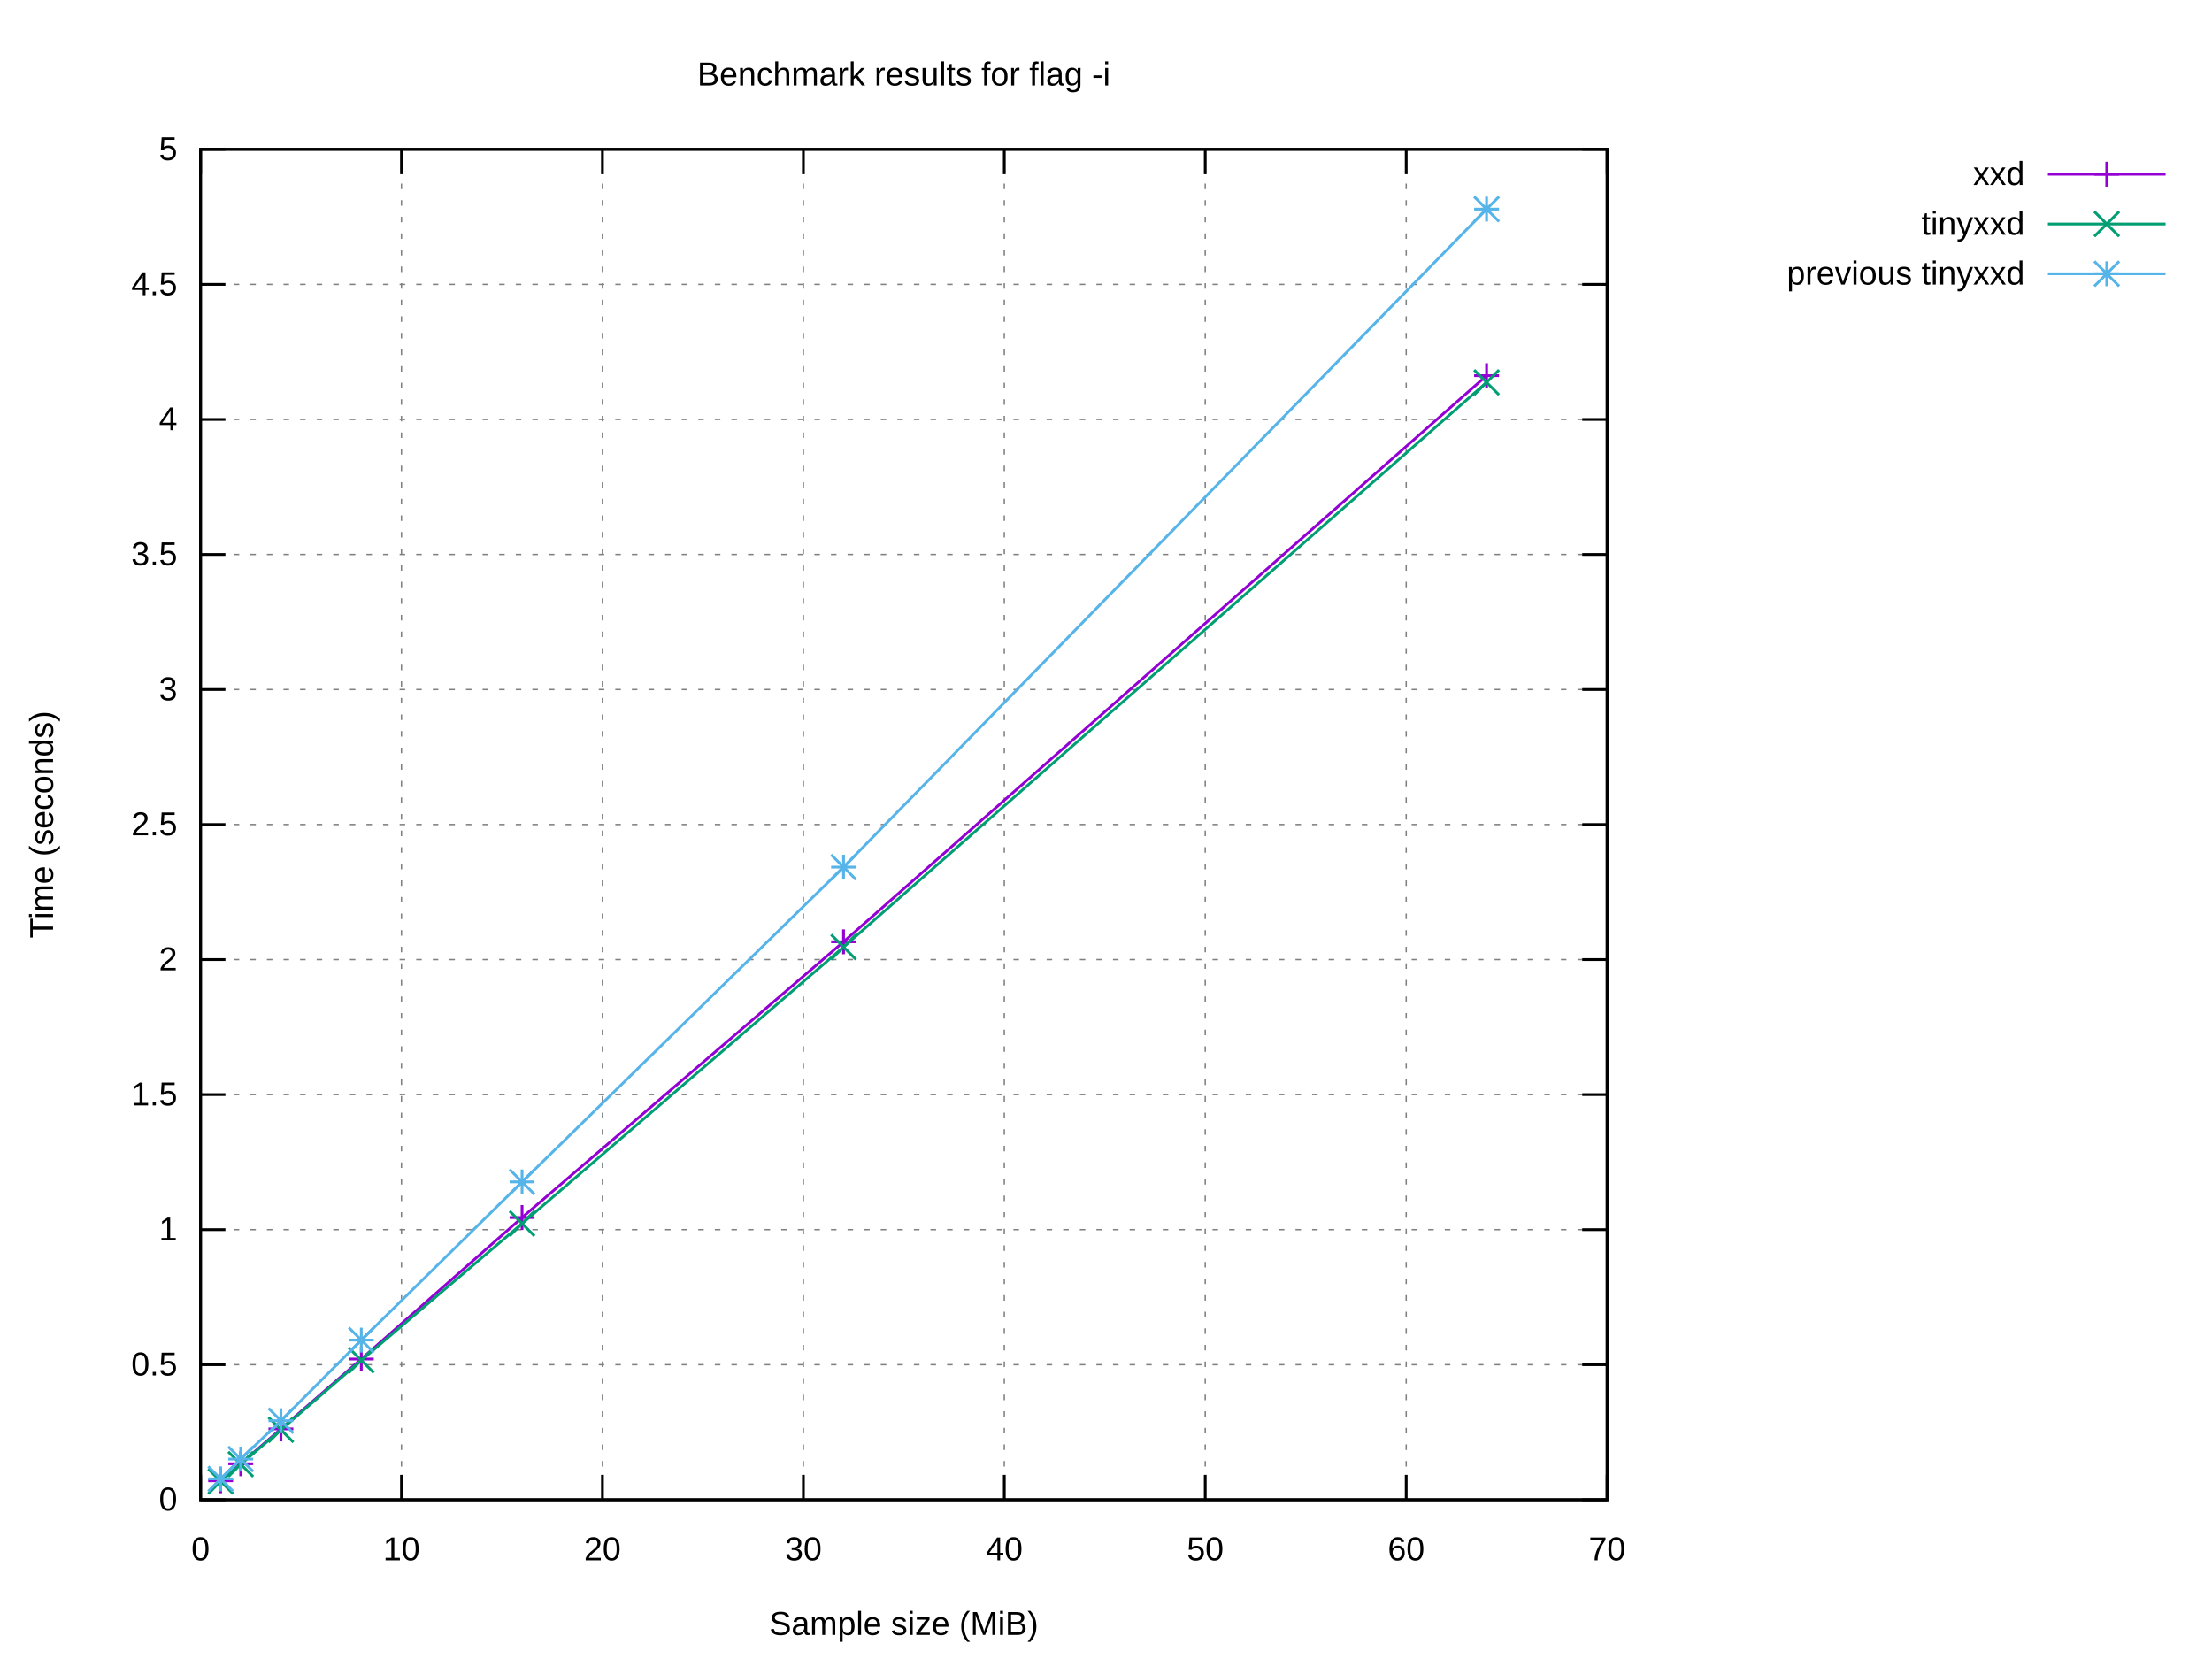
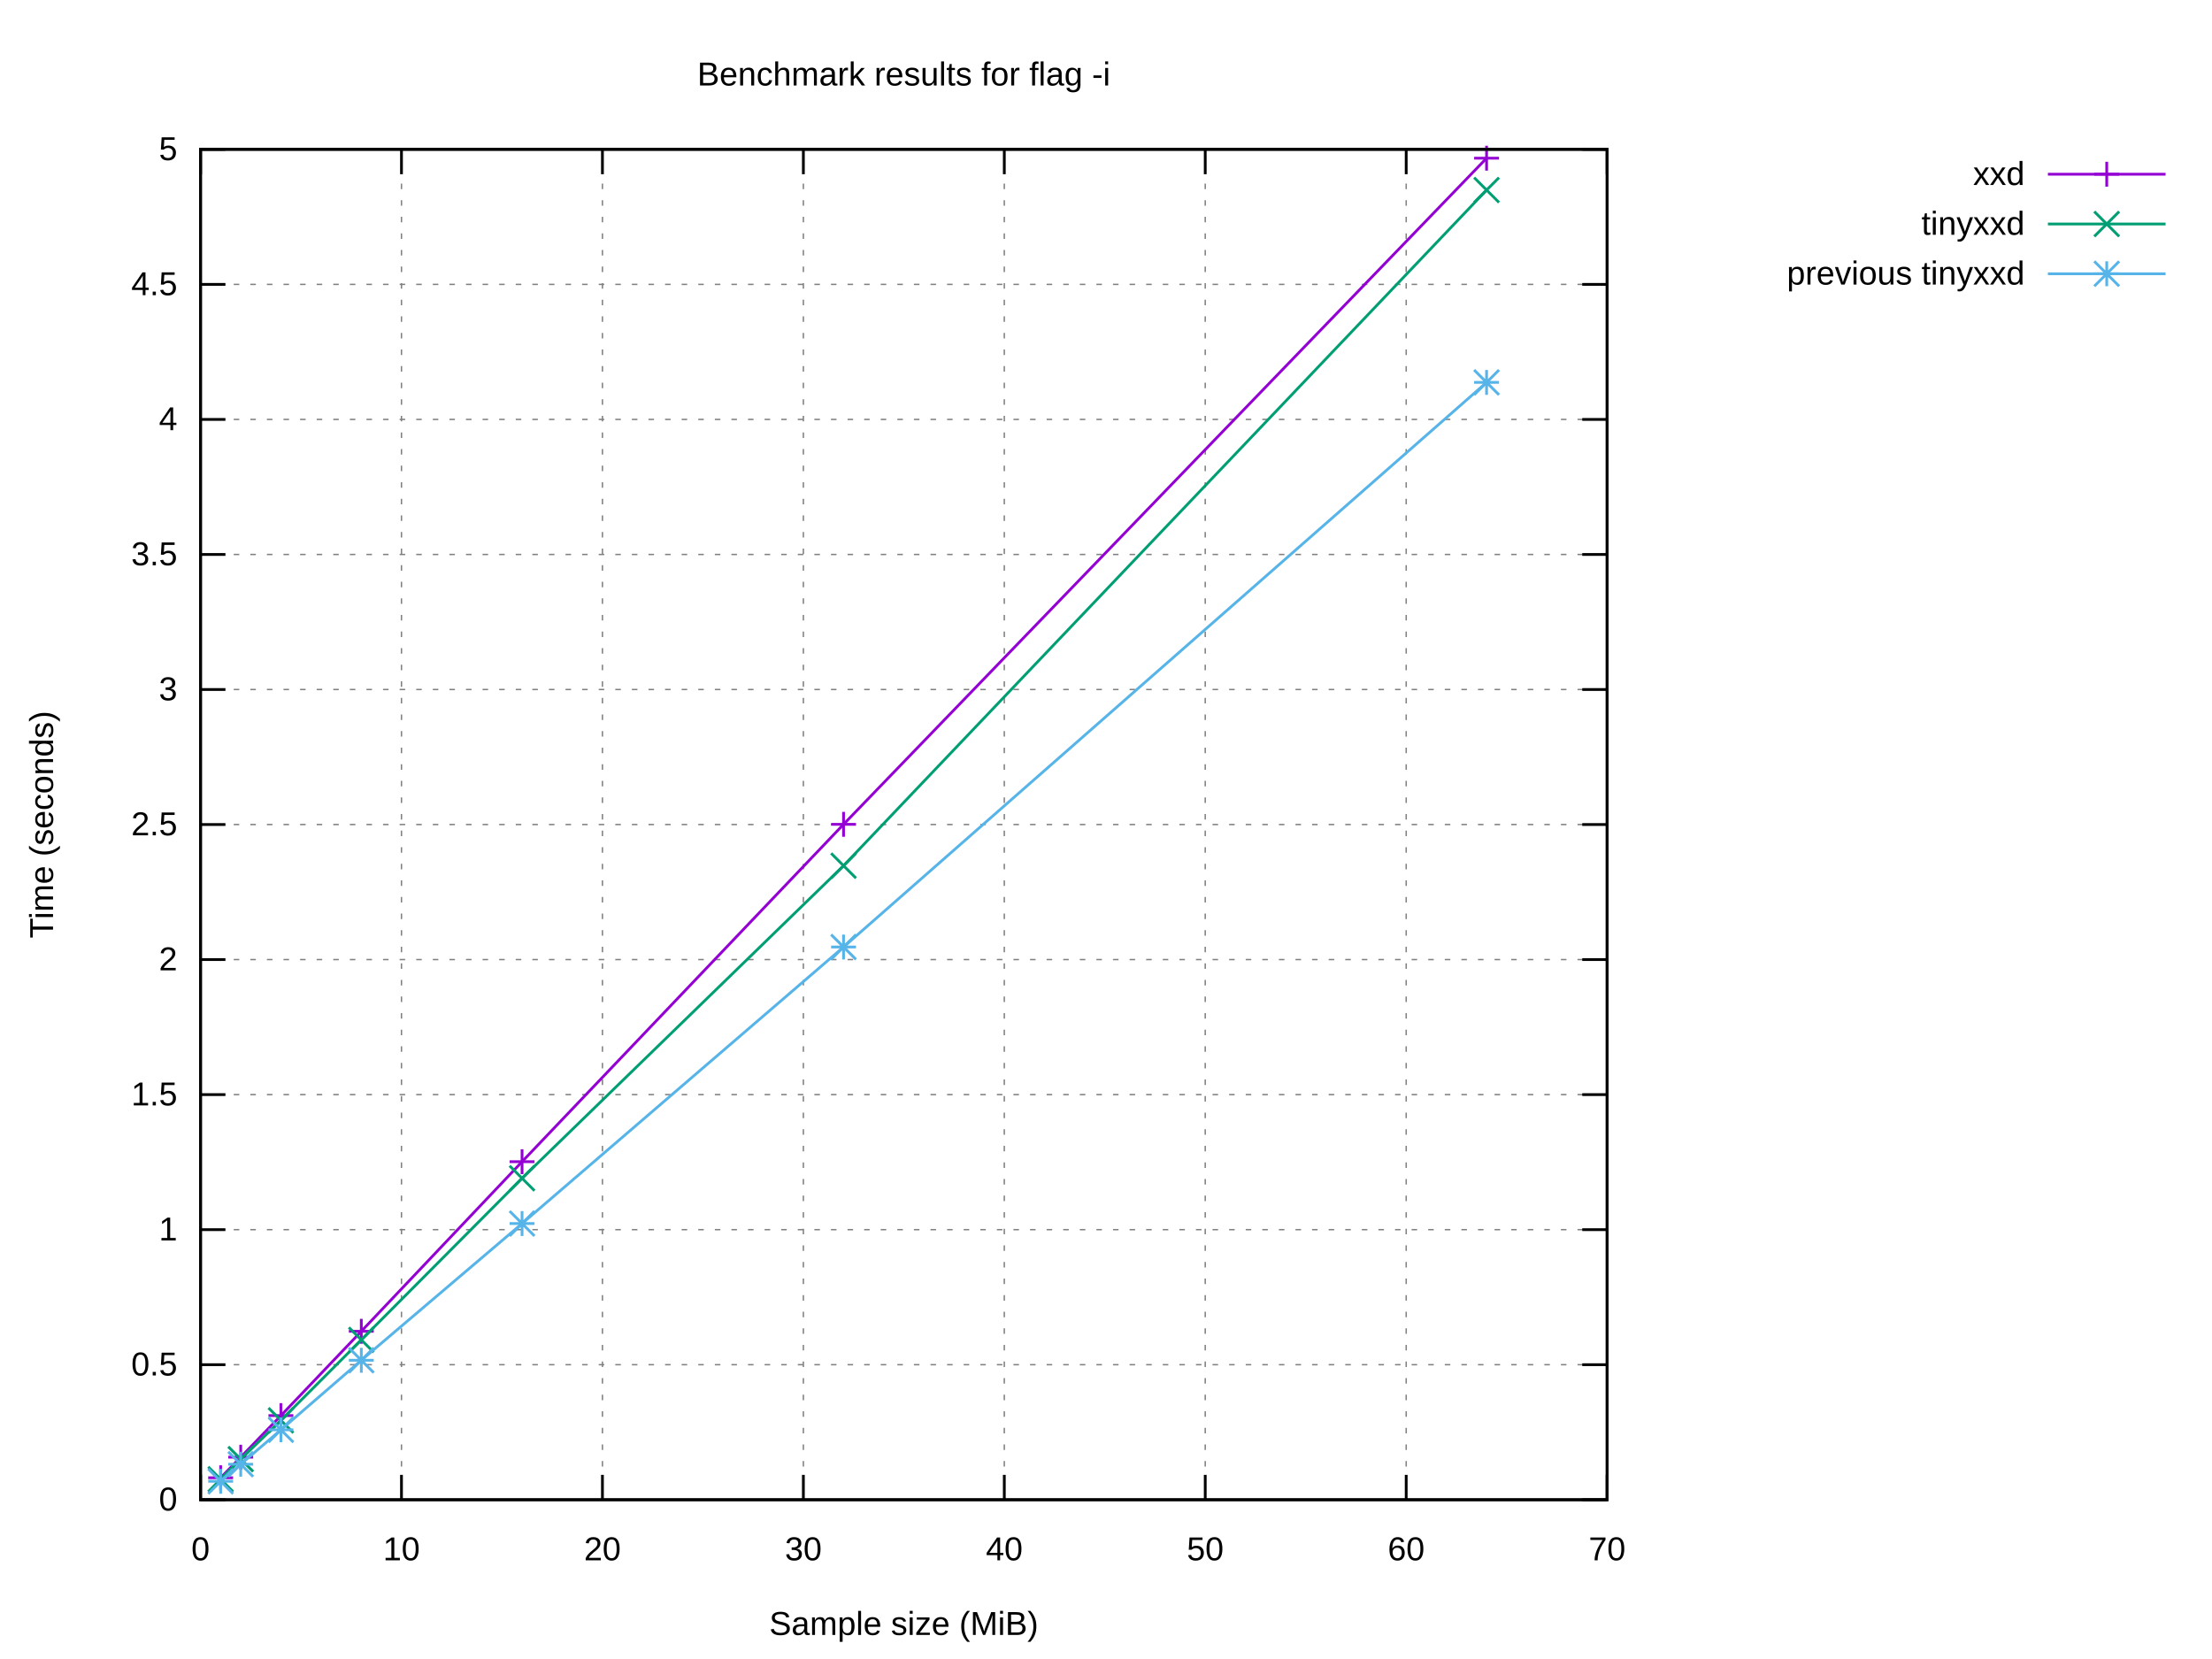
<svg xmlns="http://www.w3.org/2000/svg" xmlns:xlink="http://www.w3.org/1999/xlink" width="800" height="600" viewBox="0 0 800 600">
  <g id="gnuplot_canvas">
    <rect x="0" y="0" width="800" height="600" fill="#ffffff" />
    <defs>
      <circle id="gpDot" r="0.5" stroke-width="0.5" stroke="currentColor" />
      <path id="gpPt0" stroke-width="0.222" stroke="currentColor" d="M-1,0 h2 M0,-1 v2" />
      <path id="gpPt1" stroke-width="0.222" stroke="currentColor" d="M-1,-1 L1,1 M1,-1 L-1,1" />
      <path id="gpPt2" stroke-width="0.222" stroke="currentColor" d="M-1,0 L1,0 M0,-1 L0,1 M-1,-1 L1,1 M-1,1 L1,-1" />
      <rect id="gpPt3" stroke-width="0.222" stroke="currentColor" x="-1" y="-1" width="2" height="2" />
      <rect id="gpPt4" stroke-width="0.222" stroke="currentColor" fill="currentColor" x="-1" y="-1" width="2" height="2" />
      <circle id="gpPt5" stroke-width="0.222" stroke="currentColor" cx="0" cy="0" r="1" />
      <use xlink:href="#gpPt5" id="gpPt6" fill="currentColor" stroke="none" />
      <path id="gpPt7" stroke-width="0.222" stroke="currentColor" d="M0,-1.33 L-1.33,0.67 L1.33,0.67 z" />
      <use xlink:href="#gpPt7" id="gpPt8" fill="currentColor" stroke="none" />
      <use xlink:href="#gpPt7" id="gpPt9" stroke="currentColor" transform="rotate(180)" />
      <use xlink:href="#gpPt9" id="gpPt10" fill="currentColor" stroke="none" />
      <use xlink:href="#gpPt3" id="gpPt11" stroke="currentColor" transform="rotate(45)" />
      <use xlink:href="#gpPt11" id="gpPt12" fill="currentColor" stroke="none" />
      <path id="gpPt13" stroke-width="0.222" stroke="currentColor" d="M0,1.330 L1.265,0.411 L0.782,-1.067 L-0.782,-1.076 L-1.265,0.411 z" />
      <use xlink:href="#gpPt13" id="gpPt14" fill="currentColor" stroke="none" />
      <filter id="textbox" filterUnits="objectBoundingBox" x="0" y="0" height="1" width="1">
        <feFlood flood-color="#FFFFFF" flood-opacity="1" result="bgnd" />
        <feComposite in="SourceGraphic" in2="bgnd" operator="atop" />
      </filter>
      <filter id="greybox" filterUnits="objectBoundingBox" x="0" y="0" height="1" width="1">
        <feFlood flood-color="lightgrey" flood-opacity="1" result="grey" />
        <feComposite in="SourceGraphic" in2="grey" operator="atop" />
      </filter>
    </defs>
    <g fill="none" color="#FFFFFF" stroke="currentColor" stroke-width="1.00" stroke-linecap="butt" stroke-linejoin="miter">
</g>
    <g fill="none" color="black" stroke="currentColor" stroke-width="1.00" stroke-linecap="butt" stroke-linejoin="miter">
</g>
    <g fill="none" color="black" stroke="black" stroke-width="0.50" stroke-linecap="butt" stroke-linejoin="miter">
</g>
    <g fill="none" color="gray" stroke="currentColor" stroke-width="0.50" stroke-linecap="butt" stroke-linejoin="miter">
      <path stroke="gray" stroke-dasharray="2,4" class="gridline" d="M72.53,542.40 L581.24,542.40  " />
    </g>
    <g fill="none" color="gray" stroke="gray" stroke-width="1.00" stroke-linecap="butt" stroke-linejoin="miter">
</g>
    <g fill="none" color="black" stroke="currentColor" stroke-width="1.00" stroke-linecap="butt" stroke-linejoin="miter">
      <path stroke="black" d="M72.53,542.40 L81.53,542.40 M581.24,542.40 L572.24,542.40  " />
      <g transform="translate(64.14,546.30)" stroke="none" fill="black" font-family="Arial" font-size="12.00" text-anchor="end">
        <text>
          <tspan font-family="Arial"> 0</tspan>
        </text>
      </g>
    </g>
    <g fill="none" color="black" stroke="currentColor" stroke-width="1.00" stroke-linecap="butt" stroke-linejoin="miter">
</g>
    <g fill="none" color="black" stroke="black" stroke-width="0.50" stroke-linecap="butt" stroke-linejoin="miter">
</g>
    <g fill="none" color="gray" stroke="currentColor" stroke-width="0.50" stroke-linecap="butt" stroke-linejoin="miter">
      <path stroke="gray" stroke-dasharray="2,4" class="gridline" d="M72.53,493.56 L581.24,493.56  " />
    </g>
    <g fill="none" color="gray" stroke="gray" stroke-width="1.00" stroke-linecap="butt" stroke-linejoin="miter">
</g>
    <g fill="none" color="black" stroke="currentColor" stroke-width="1.00" stroke-linecap="butt" stroke-linejoin="miter">
      <path stroke="black" d="M72.53,493.56 L81.53,493.56 M581.24,493.56 L572.24,493.56  " />
      <g transform="translate(64.14,497.46)" stroke="none" fill="black" font-family="Arial" font-size="12.00" text-anchor="end">
        <text>
          <tspan font-family="Arial"> 0.5</tspan>
        </text>
      </g>
    </g>
    <g fill="none" color="black" stroke="currentColor" stroke-width="1.00" stroke-linecap="butt" stroke-linejoin="miter">
</g>
    <g fill="none" color="black" stroke="black" stroke-width="0.50" stroke-linecap="butt" stroke-linejoin="miter">
</g>
    <g fill="none" color="gray" stroke="currentColor" stroke-width="0.50" stroke-linecap="butt" stroke-linejoin="miter">
      <path stroke="gray" stroke-dasharray="2,4" class="gridline" d="M72.53,444.72 L581.24,444.72  " />
    </g>
    <g fill="none" color="gray" stroke="gray" stroke-width="1.00" stroke-linecap="butt" stroke-linejoin="miter">
</g>
    <g fill="none" color="black" stroke="currentColor" stroke-width="1.00" stroke-linecap="butt" stroke-linejoin="miter">
      <path stroke="black" d="M72.53,444.72 L81.53,444.72 M581.24,444.72 L572.24,444.72  " />
      <g transform="translate(64.14,448.62)" stroke="none" fill="black" font-family="Arial" font-size="12.00" text-anchor="end">
        <text>
          <tspan font-family="Arial"> 1</tspan>
        </text>
      </g>
    </g>
    <g fill="none" color="black" stroke="currentColor" stroke-width="1.00" stroke-linecap="butt" stroke-linejoin="miter">
</g>
    <g fill="none" color="black" stroke="black" stroke-width="0.50" stroke-linecap="butt" stroke-linejoin="miter">
</g>
    <g fill="none" color="gray" stroke="currentColor" stroke-width="0.50" stroke-linecap="butt" stroke-linejoin="miter">
      <path stroke="gray" stroke-dasharray="2,4" class="gridline" d="M72.53,395.88 L581.24,395.88  " />
    </g>
    <g fill="none" color="gray" stroke="gray" stroke-width="1.00" stroke-linecap="butt" stroke-linejoin="miter">
</g>
    <g fill="none" color="black" stroke="currentColor" stroke-width="1.00" stroke-linecap="butt" stroke-linejoin="miter">
      <path stroke="black" d="M72.53,395.88 L81.53,395.88 M581.24,395.88 L572.24,395.88  " />
      <g transform="translate(64.14,399.78)" stroke="none" fill="black" font-family="Arial" font-size="12.00" text-anchor="end">
        <text>
          <tspan font-family="Arial"> 1.5</tspan>
        </text>
      </g>
    </g>
    <g fill="none" color="black" stroke="currentColor" stroke-width="1.00" stroke-linecap="butt" stroke-linejoin="miter">
</g>
    <g fill="none" color="black" stroke="black" stroke-width="0.50" stroke-linecap="butt" stroke-linejoin="miter">
</g>
    <g fill="none" color="gray" stroke="currentColor" stroke-width="0.50" stroke-linecap="butt" stroke-linejoin="miter">
      <path stroke="gray" stroke-dasharray="2,4" class="gridline" d="M72.53,347.04 L581.24,347.04  " />
    </g>
    <g fill="none" color="gray" stroke="gray" stroke-width="1.00" stroke-linecap="butt" stroke-linejoin="miter">
</g>
    <g fill="none" color="black" stroke="currentColor" stroke-width="1.00" stroke-linecap="butt" stroke-linejoin="miter">
      <path stroke="black" d="M72.53,347.04 L81.53,347.04 M581.24,347.04 L572.24,347.04  " />
      <g transform="translate(64.14,350.94)" stroke="none" fill="black" font-family="Arial" font-size="12.00" text-anchor="end">
        <text>
          <tspan font-family="Arial"> 2</tspan>
        </text>
      </g>
    </g>
    <g fill="none" color="black" stroke="currentColor" stroke-width="1.00" stroke-linecap="butt" stroke-linejoin="miter">
</g>
    <g fill="none" color="black" stroke="black" stroke-width="0.50" stroke-linecap="butt" stroke-linejoin="miter">
</g>
    <g fill="none" color="gray" stroke="currentColor" stroke-width="0.50" stroke-linecap="butt" stroke-linejoin="miter">
      <path stroke="gray" stroke-dasharray="2,4" class="gridline" d="M72.53,298.20 L581.24,298.20  " />
    </g>
    <g fill="none" color="gray" stroke="gray" stroke-width="1.00" stroke-linecap="butt" stroke-linejoin="miter">
</g>
    <g fill="none" color="black" stroke="currentColor" stroke-width="1.00" stroke-linecap="butt" stroke-linejoin="miter">
      <path stroke="black" d="M72.53,298.20 L81.53,298.20 M581.24,298.20 L572.24,298.20  " />
      <g transform="translate(64.14,302.10)" stroke="none" fill="black" font-family="Arial" font-size="12.00" text-anchor="end">
        <text>
          <tspan font-family="Arial"> 2.5</tspan>
        </text>
      </g>
    </g>
    <g fill="none" color="black" stroke="currentColor" stroke-width="1.00" stroke-linecap="butt" stroke-linejoin="miter">
</g>
    <g fill="none" color="black" stroke="black" stroke-width="0.50" stroke-linecap="butt" stroke-linejoin="miter">
</g>
    <g fill="none" color="gray" stroke="currentColor" stroke-width="0.50" stroke-linecap="butt" stroke-linejoin="miter">
      <path stroke="gray" stroke-dasharray="2,4" class="gridline" d="M72.53,249.37 L581.24,249.37  " />
    </g>
    <g fill="none" color="gray" stroke="gray" stroke-width="1.00" stroke-linecap="butt" stroke-linejoin="miter">
</g>
    <g fill="none" color="black" stroke="currentColor" stroke-width="1.00" stroke-linecap="butt" stroke-linejoin="miter">
      <path stroke="black" d="M72.53,249.37 L81.53,249.37 M581.24,249.37 L572.24,249.37  " />
      <g transform="translate(64.14,253.27)" stroke="none" fill="black" font-family="Arial" font-size="12.00" text-anchor="end">
        <text>
          <tspan font-family="Arial"> 3</tspan>
        </text>
      </g>
    </g>
    <g fill="none" color="black" stroke="currentColor" stroke-width="1.00" stroke-linecap="butt" stroke-linejoin="miter">
</g>
    <g fill="none" color="black" stroke="black" stroke-width="0.50" stroke-linecap="butt" stroke-linejoin="miter">
</g>
    <g fill="none" color="gray" stroke="currentColor" stroke-width="0.50" stroke-linecap="butt" stroke-linejoin="miter">
      <path stroke="gray" stroke-dasharray="2,4" class="gridline" d="M72.53,200.53 L581.24,200.53  " />
    </g>
    <g fill="none" color="gray" stroke="gray" stroke-width="1.00" stroke-linecap="butt" stroke-linejoin="miter">
</g>
    <g fill="none" color="black" stroke="currentColor" stroke-width="1.00" stroke-linecap="butt" stroke-linejoin="miter">
      <path stroke="black" d="M72.53,200.53 L81.53,200.53 M581.24,200.53 L572.24,200.53  " />
      <g transform="translate(64.14,204.43)" stroke="none" fill="black" font-family="Arial" font-size="12.00" text-anchor="end">
        <text>
          <tspan font-family="Arial"> 3.5</tspan>
        </text>
      </g>
    </g>
    <g fill="none" color="black" stroke="currentColor" stroke-width="1.00" stroke-linecap="butt" stroke-linejoin="miter">
</g>
    <g fill="none" color="black" stroke="black" stroke-width="0.50" stroke-linecap="butt" stroke-linejoin="miter">
</g>
    <g fill="none" color="gray" stroke="currentColor" stroke-width="0.50" stroke-linecap="butt" stroke-linejoin="miter">
      <path stroke="gray" stroke-dasharray="2,4" class="gridline" d="M72.53,151.69 L581.24,151.69  " />
    </g>
    <g fill="none" color="gray" stroke="gray" stroke-width="1.00" stroke-linecap="butt" stroke-linejoin="miter">
</g>
    <g fill="none" color="black" stroke="currentColor" stroke-width="1.00" stroke-linecap="butt" stroke-linejoin="miter">
      <path stroke="black" d="M72.53,151.69 L81.53,151.69 M581.24,151.69 L572.24,151.69  " />
      <g transform="translate(64.14,155.59)" stroke="none" fill="black" font-family="Arial" font-size="12.00" text-anchor="end">
        <text>
          <tspan font-family="Arial"> 4</tspan>
        </text>
      </g>
    </g>
    <g fill="none" color="black" stroke="currentColor" stroke-width="1.00" stroke-linecap="butt" stroke-linejoin="miter">
</g>
    <g fill="none" color="black" stroke="black" stroke-width="0.50" stroke-linecap="butt" stroke-linejoin="miter">
</g>
    <g fill="none" color="gray" stroke="currentColor" stroke-width="0.50" stroke-linecap="butt" stroke-linejoin="miter">
      <path stroke="gray" stroke-dasharray="2,4" class="gridline" d="M72.53,102.85 L581.24,102.85  " />
    </g>
    <g fill="none" color="gray" stroke="gray" stroke-width="1.00" stroke-linecap="butt" stroke-linejoin="miter">
</g>
    <g fill="none" color="black" stroke="currentColor" stroke-width="1.00" stroke-linecap="butt" stroke-linejoin="miter">
      <path stroke="black" d="M72.53,102.85 L81.53,102.85 M581.24,102.85 L572.24,102.85  " />
      <g transform="translate(64.14,106.75)" stroke="none" fill="black" font-family="Arial" font-size="12.00" text-anchor="end">
        <text>
          <tspan font-family="Arial"> 4.5</tspan>
        </text>
      </g>
    </g>
    <g fill="none" color="black" stroke="currentColor" stroke-width="1.00" stroke-linecap="butt" stroke-linejoin="miter">
</g>
    <g fill="none" color="black" stroke="black" stroke-width="0.50" stroke-linecap="butt" stroke-linejoin="miter">
</g>
    <g fill="none" color="gray" stroke="currentColor" stroke-width="0.50" stroke-linecap="butt" stroke-linejoin="miter">
      <path stroke="gray" stroke-dasharray="2,4" class="gridline" d="M72.53,54.01 L581.24,54.01  " />
    </g>
    <g fill="none" color="gray" stroke="gray" stroke-width="1.00" stroke-linecap="butt" stroke-linejoin="miter">
</g>
    <g fill="none" color="black" stroke="currentColor" stroke-width="1.00" stroke-linecap="butt" stroke-linejoin="miter">
      <path stroke="black" d="M72.53,54.01 L81.53,54.01 M581.24,54.01 L572.24,54.01  " />
      <g transform="translate(64.14,57.91)" stroke="none" fill="black" font-family="Arial" font-size="12.00" text-anchor="end">
        <text>
          <tspan font-family="Arial"> 5</tspan>
        </text>
      </g>
    </g>
    <g fill="none" color="black" stroke="currentColor" stroke-width="1.00" stroke-linecap="butt" stroke-linejoin="miter">
</g>
    <g fill="none" color="black" stroke="black" stroke-width="0.50" stroke-linecap="butt" stroke-linejoin="miter">
</g>
    <g fill="none" color="gray" stroke="currentColor" stroke-width="0.50" stroke-linecap="butt" stroke-linejoin="miter">
      <path stroke="gray" stroke-dasharray="2,4" class="gridline" d="M72.53,542.40 L72.53,54.01  " />
    </g>
    <g fill="none" color="gray" stroke="gray" stroke-width="1.00" stroke-linecap="butt" stroke-linejoin="miter">
</g>
    <g fill="none" color="black" stroke="currentColor" stroke-width="1.00" stroke-linecap="butt" stroke-linejoin="miter">
      <path stroke="black" d="M72.53,542.40 L72.53,533.40 M72.53,54.01 L72.53,63.01  " />
      <g transform="translate(72.53,564.30)" stroke="none" fill="black" font-family="Arial" font-size="12.00" text-anchor="middle">
        <text>
          <tspan font-family="Arial"> 0</tspan>
        </text>
      </g>
    </g>
    <g fill="none" color="black" stroke="currentColor" stroke-width="1.00" stroke-linecap="butt" stroke-linejoin="miter">
</g>
    <g fill="none" color="black" stroke="black" stroke-width="0.50" stroke-linecap="butt" stroke-linejoin="miter">
</g>
    <g fill="none" color="gray" stroke="currentColor" stroke-width="0.50" stroke-linecap="butt" stroke-linejoin="miter">
      <path stroke="gray" stroke-dasharray="2,4" class="gridline" d="M145.20,542.40 L145.20,54.01  " />
    </g>
    <g fill="none" color="gray" stroke="gray" stroke-width="1.00" stroke-linecap="butt" stroke-linejoin="miter">
</g>
    <g fill="none" color="black" stroke="currentColor" stroke-width="1.00" stroke-linecap="butt" stroke-linejoin="miter">
      <path stroke="black" d="M145.20,542.40 L145.20,533.40 M145.20,54.01 L145.20,63.01  " />
      <g transform="translate(145.20,564.30)" stroke="none" fill="black" font-family="Arial" font-size="12.00" text-anchor="middle">
        <text>
          <tspan font-family="Arial"> 10</tspan>
        </text>
      </g>
    </g>
    <g fill="none" color="black" stroke="currentColor" stroke-width="1.00" stroke-linecap="butt" stroke-linejoin="miter">
</g>
    <g fill="none" color="black" stroke="black" stroke-width="0.50" stroke-linecap="butt" stroke-linejoin="miter">
</g>
    <g fill="none" color="gray" stroke="currentColor" stroke-width="0.50" stroke-linecap="butt" stroke-linejoin="miter">
      <path stroke="gray" stroke-dasharray="2,4" class="gridline" d="M217.88,542.40 L217.88,54.01  " />
    </g>
    <g fill="none" color="gray" stroke="gray" stroke-width="1.00" stroke-linecap="butt" stroke-linejoin="miter">
</g>
    <g fill="none" color="black" stroke="currentColor" stroke-width="1.00" stroke-linecap="butt" stroke-linejoin="miter">
      <path stroke="black" d="M217.88,542.40 L217.88,533.40 M217.88,54.01 L217.88,63.01  " />
      <g transform="translate(217.88,564.30)" stroke="none" fill="black" font-family="Arial" font-size="12.00" text-anchor="middle">
        <text>
          <tspan font-family="Arial"> 20</tspan>
        </text>
      </g>
    </g>
    <g fill="none" color="black" stroke="currentColor" stroke-width="1.00" stroke-linecap="butt" stroke-linejoin="miter">
</g>
    <g fill="none" color="black" stroke="black" stroke-width="0.50" stroke-linecap="butt" stroke-linejoin="miter">
</g>
    <g fill="none" color="gray" stroke="currentColor" stroke-width="0.50" stroke-linecap="butt" stroke-linejoin="miter">
      <path stroke="gray" stroke-dasharray="2,4" class="gridline" d="M290.55,542.40 L290.55,54.01  " />
    </g>
    <g fill="none" color="gray" stroke="gray" stroke-width="1.00" stroke-linecap="butt" stroke-linejoin="miter">
</g>
    <g fill="none" color="black" stroke="currentColor" stroke-width="1.00" stroke-linecap="butt" stroke-linejoin="miter">
      <path stroke="black" d="M290.55,542.40 L290.55,533.40 M290.55,54.01 L290.55,63.01  " />
      <g transform="translate(290.55,564.30)" stroke="none" fill="black" font-family="Arial" font-size="12.00" text-anchor="middle">
        <text>
          <tspan font-family="Arial"> 30</tspan>
        </text>
      </g>
    </g>
    <g fill="none" color="black" stroke="currentColor" stroke-width="1.00" stroke-linecap="butt" stroke-linejoin="miter">
</g>
    <g fill="none" color="black" stroke="black" stroke-width="0.50" stroke-linecap="butt" stroke-linejoin="miter">
</g>
    <g fill="none" color="gray" stroke="currentColor" stroke-width="0.50" stroke-linecap="butt" stroke-linejoin="miter">
      <path stroke="gray" stroke-dasharray="2,4" class="gridline" d="M363.22,542.40 L363.22,54.01  " />
    </g>
    <g fill="none" color="gray" stroke="gray" stroke-width="1.00" stroke-linecap="butt" stroke-linejoin="miter">
</g>
    <g fill="none" color="black" stroke="currentColor" stroke-width="1.00" stroke-linecap="butt" stroke-linejoin="miter">
      <path stroke="black" d="M363.22,542.40 L363.22,533.40 M363.22,54.01 L363.22,63.01  " />
      <g transform="translate(363.22,564.30)" stroke="none" fill="black" font-family="Arial" font-size="12.00" text-anchor="middle">
        <text>
          <tspan font-family="Arial"> 40</tspan>
        </text>
      </g>
    </g>
    <g fill="none" color="black" stroke="currentColor" stroke-width="1.00" stroke-linecap="butt" stroke-linejoin="miter">
</g>
    <g fill="none" color="black" stroke="black" stroke-width="0.50" stroke-linecap="butt" stroke-linejoin="miter">
</g>
    <g fill="none" color="gray" stroke="currentColor" stroke-width="0.50" stroke-linecap="butt" stroke-linejoin="miter">
      <path stroke="gray" stroke-dasharray="2,4" class="gridline" d="M435.89,542.40 L435.89,54.01  " />
    </g>
    <g fill="none" color="gray" stroke="gray" stroke-width="1.00" stroke-linecap="butt" stroke-linejoin="miter">
</g>
    <g fill="none" color="black" stroke="currentColor" stroke-width="1.00" stroke-linecap="butt" stroke-linejoin="miter">
      <path stroke="black" d="M435.89,542.40 L435.89,533.40 M435.89,54.01 L435.89,63.01  " />
      <g transform="translate(435.89,564.30)" stroke="none" fill="black" font-family="Arial" font-size="12.00" text-anchor="middle">
        <text>
          <tspan font-family="Arial"> 50</tspan>
        </text>
      </g>
    </g>
    <g fill="none" color="black" stroke="currentColor" stroke-width="1.00" stroke-linecap="butt" stroke-linejoin="miter">
</g>
    <g fill="none" color="black" stroke="black" stroke-width="0.50" stroke-linecap="butt" stroke-linejoin="miter">
</g>
    <g fill="none" color="gray" stroke="currentColor" stroke-width="0.50" stroke-linecap="butt" stroke-linejoin="miter">
      <path stroke="gray" stroke-dasharray="2,4" class="gridline" d="M508.57,542.40 L508.57,54.01  " />
    </g>
    <g fill="none" color="gray" stroke="gray" stroke-width="1.00" stroke-linecap="butt" stroke-linejoin="miter">
</g>
    <g fill="none" color="black" stroke="currentColor" stroke-width="1.00" stroke-linecap="butt" stroke-linejoin="miter">
      <path stroke="black" d="M508.57,542.40 L508.57,533.40 M508.57,54.01 L508.57,63.01  " />
      <g transform="translate(508.57,564.30)" stroke="none" fill="black" font-family="Arial" font-size="12.00" text-anchor="middle">
        <text>
          <tspan font-family="Arial"> 60</tspan>
        </text>
      </g>
    </g>
    <g fill="none" color="black" stroke="currentColor" stroke-width="1.00" stroke-linecap="butt" stroke-linejoin="miter">
</g>
    <g fill="none" color="black" stroke="black" stroke-width="0.50" stroke-linecap="butt" stroke-linejoin="miter">
</g>
    <g fill="none" color="gray" stroke="currentColor" stroke-width="0.50" stroke-linecap="butt" stroke-linejoin="miter">
      <path stroke="gray" stroke-dasharray="2,4" class="gridline" d="M581.24,542.40 L581.24,54.01  " />
    </g>
    <g fill="none" color="gray" stroke="gray" stroke-width="1.00" stroke-linecap="butt" stroke-linejoin="miter">
</g>
    <g fill="none" color="black" stroke="currentColor" stroke-width="1.00" stroke-linecap="butt" stroke-linejoin="miter">
      <path stroke="black" d="M581.24,542.40 L581.24,533.40 M581.24,54.01 L581.24,63.01  " />
      <g transform="translate(581.24,564.30)" stroke="none" fill="black" font-family="Arial" font-size="12.00" text-anchor="middle">
        <text>
          <tspan font-family="Arial"> 70</tspan>
        </text>
      </g>
    </g>
    <g fill="none" color="black" stroke="currentColor" stroke-width="1.00" stroke-linecap="butt" stroke-linejoin="miter">
</g>
    <g fill="none" color="black" stroke="currentColor" stroke-width="1.00" stroke-linecap="butt" stroke-linejoin="miter">
      <path stroke="black" d="M72.53,54.01 L72.53,542.40 L581.24,542.40 L581.24,54.01 L72.53,54.01 Z  " />
    </g>
    <g fill="none" color="black" stroke="currentColor" stroke-width="1.00" stroke-linecap="butt" stroke-linejoin="miter">
</g>
    <g id="gnuplot_plot_1">
      <g fill="none" color="black" stroke="currentColor" stroke-width="1.00" stroke-linecap="butt" stroke-linejoin="miter">
        <g transform="translate(732.26,66.91)" stroke="none" fill="black" font-family="Arial" font-size="12.00" text-anchor="end">
          <text>
            <tspan font-family="Arial">xxd</tspan>
          </text>
        </g>
      </g>
      <g fill="none" color="black" stroke="currentColor" stroke-width="1.00" stroke-linecap="butt" stroke-linejoin="miter">
-         <path stroke="rgb(148,   0, 211)" d="M740.65,63.01 L783.21,63.01 M537.64,135.86 L305.08,340.61 L188.81,440.34 L130.67,491.51 L101.60,516.79 L87.06,529.39   L79.80,535.55  " />
-         <use xlink:href="#gpPt0" transform="translate(537.64,135.86) scale(4.50)" color="rgb(148,   0, 211)" />
-         <use xlink:href="#gpPt0" transform="translate(305.08,340.61) scale(4.50)" color="rgb(148,   0, 211)" />
-         <use xlink:href="#gpPt0" transform="translate(188.81,440.34) scale(4.50)" color="rgb(148,   0, 211)" />
-         <use xlink:href="#gpPt0" transform="translate(130.67,491.51) scale(4.50)" color="rgb(148,   0, 211)" />
-         <use xlink:href="#gpPt0" transform="translate(101.60,516.79) scale(4.50)" color="rgb(148,   0, 211)" />
-         <use xlink:href="#gpPt0" transform="translate(87.06,529.39) scale(4.50)" color="rgb(148,   0, 211)" />
-         <use xlink:href="#gpPt0" transform="translate(79.80,535.55) scale(4.50)" color="rgb(148,   0, 211)" />
+         <path stroke="rgb(148,   0, 211)" d="M740.65,63.01 L783.21,63.01 M537.64,57.21 L305.08,298.13 L188.81,420.14 L130.67,481.48 L101.60,511.97 L87.06,527.01   L79.80,534.45  " />
+         <use xlink:href="#gpPt0" transform="translate(537.64,57.21) scale(4.50)" color="rgb(148,   0, 211)" />
+         <use xlink:href="#gpPt0" transform="translate(305.08,298.13) scale(4.50)" color="rgb(148,   0, 211)" />
+         <use xlink:href="#gpPt0" transform="translate(188.81,420.14) scale(4.50)" color="rgb(148,   0, 211)" />
+         <use xlink:href="#gpPt0" transform="translate(130.67,481.48) scale(4.50)" color="rgb(148,   0, 211)" />
+         <use xlink:href="#gpPt0" transform="translate(101.60,511.97) scale(4.50)" color="rgb(148,   0, 211)" />
+         <use xlink:href="#gpPt0" transform="translate(87.06,527.01) scale(4.50)" color="rgb(148,   0, 211)" />
+         <use xlink:href="#gpPt0" transform="translate(79.80,534.45) scale(4.50)" color="rgb(148,   0, 211)" />
        <use xlink:href="#gpPt0" transform="translate(761.93,63.01) scale(4.50)" color="rgb(148,   0, 211)" />
      </g>
    </g>
    <g id="gnuplot_plot_2">
      <g fill="none" color="black" stroke="currentColor" stroke-width="1.00" stroke-linecap="butt" stroke-linejoin="miter">
        <g transform="translate(732.26,84.91)" stroke="none" fill="black" font-family="Arial" font-size="12.00" text-anchor="end">
          <text>
            <tspan font-family="Arial">tinyxxd</tspan>
          </text>
        </g>
      </g>
      <g fill="none" color="black" stroke="currentColor" stroke-width="1.00" stroke-linecap="butt" stroke-linejoin="miter">
-         <path stroke="rgb(  0, 158, 115)" d="M740.65,81.01 L783.21,81.01 M537.64,138.30 L305.08,342.50 L188.81,442.51 L130.67,491.96 L101.60,517.11 L87.06,529.56   L79.80,535.74  " />
-         <use xlink:href="#gpPt1" transform="translate(537.64,138.30) scale(4.50)" color="rgb(  0, 158, 115)" />
-         <use xlink:href="#gpPt1" transform="translate(305.08,342.50) scale(4.50)" color="rgb(  0, 158, 115)" />
-         <use xlink:href="#gpPt1" transform="translate(188.81,442.51) scale(4.50)" color="rgb(  0, 158, 115)" />
-         <use xlink:href="#gpPt1" transform="translate(130.67,491.96) scale(4.50)" color="rgb(  0, 158, 115)" />
-         <use xlink:href="#gpPt1" transform="translate(101.60,517.11) scale(4.50)" color="rgb(  0, 158, 115)" />
-         <use xlink:href="#gpPt1" transform="translate(87.06,529.56) scale(4.50)" color="rgb(  0, 158, 115)" />
-         <use xlink:href="#gpPt1" transform="translate(79.80,535.74) scale(4.50)" color="rgb(  0, 158, 115)" />
+         <path stroke="rgb(  0, 158, 115)" d="M740.65,81.01 L783.21,81.01 M537.64,68.73 L305.08,313.10 L188.81,426.14 L130.67,484.58 L101.60,513.70 L87.06,527.72   L79.80,534.99  " />
+         <use xlink:href="#gpPt1" transform="translate(537.64,68.73) scale(4.50)" color="rgb(  0, 158, 115)" />
+         <use xlink:href="#gpPt1" transform="translate(305.08,313.10) scale(4.50)" color="rgb(  0, 158, 115)" />
+         <use xlink:href="#gpPt1" transform="translate(188.81,426.14) scale(4.50)" color="rgb(  0, 158, 115)" />
+         <use xlink:href="#gpPt1" transform="translate(130.67,484.58) scale(4.50)" color="rgb(  0, 158, 115)" />
+         <use xlink:href="#gpPt1" transform="translate(101.60,513.70) scale(4.50)" color="rgb(  0, 158, 115)" />
+         <use xlink:href="#gpPt1" transform="translate(87.06,527.72) scale(4.50)" color="rgb(  0, 158, 115)" />
+         <use xlink:href="#gpPt1" transform="translate(79.80,534.99) scale(4.50)" color="rgb(  0, 158, 115)" />
        <use xlink:href="#gpPt1" transform="translate(761.93,81.01) scale(4.50)" color="rgb(  0, 158, 115)" />
      </g>
    </g>
    <g id="gnuplot_plot_3">
      <g fill="none" color="black" stroke="currentColor" stroke-width="1.00" stroke-linecap="butt" stroke-linejoin="miter">
        <g transform="translate(732.26,102.91)" stroke="none" fill="black" font-family="Arial" font-size="12.00" text-anchor="end">
          <text>
            <tspan font-family="Arial">previous tinyxxd</tspan>
          </text>
        </g>
      </g>
      <g fill="none" color="black" stroke="currentColor" stroke-width="1.00" stroke-linecap="butt" stroke-linejoin="miter">
-         <path stroke="rgb( 86, 180, 233)" d="M740.65,99.01 L783.21,99.01 M537.64,75.63 L305.08,313.61 L188.81,427.45 L130.67,484.67 L101.60,513.83 L87.06,527.70   L79.80,534.85  " />
-         <use xlink:href="#gpPt2" transform="translate(537.64,75.63) scale(4.50)" color="rgb( 86, 180, 233)" />
-         <use xlink:href="#gpPt2" transform="translate(305.08,313.61) scale(4.50)" color="rgb( 86, 180, 233)" />
-         <use xlink:href="#gpPt2" transform="translate(188.81,427.45) scale(4.50)" color="rgb( 86, 180, 233)" />
-         <use xlink:href="#gpPt2" transform="translate(130.67,484.67) scale(4.50)" color="rgb( 86, 180, 233)" />
-         <use xlink:href="#gpPt2" transform="translate(101.60,513.83) scale(4.50)" color="rgb( 86, 180, 233)" />
-         <use xlink:href="#gpPt2" transform="translate(87.06,527.70) scale(4.50)" color="rgb( 86, 180, 233)" />
-         <use xlink:href="#gpPt2" transform="translate(79.80,534.85) scale(4.50)" color="rgb( 86, 180, 233)" />
+         <path stroke="rgb( 86, 180, 233)" d="M740.65,99.01 L783.21,99.01 M537.64,138.30 L305.08,342.50 L188.81,442.51 L130.67,491.96 L101.60,517.11 L87.06,529.56   L79.80,535.74  " />
+         <use xlink:href="#gpPt2" transform="translate(537.64,138.30) scale(4.50)" color="rgb( 86, 180, 233)" />
+         <use xlink:href="#gpPt2" transform="translate(305.08,342.50) scale(4.50)" color="rgb( 86, 180, 233)" />
+         <use xlink:href="#gpPt2" transform="translate(188.81,442.51) scale(4.50)" color="rgb( 86, 180, 233)" />
+         <use xlink:href="#gpPt2" transform="translate(130.67,491.96) scale(4.50)" color="rgb( 86, 180, 233)" />
+         <use xlink:href="#gpPt2" transform="translate(101.60,517.11) scale(4.50)" color="rgb( 86, 180, 233)" />
+         <use xlink:href="#gpPt2" transform="translate(87.06,529.56) scale(4.50)" color="rgb( 86, 180, 233)" />
+         <use xlink:href="#gpPt2" transform="translate(79.80,535.74) scale(4.50)" color="rgb( 86, 180, 233)" />
        <use xlink:href="#gpPt2" transform="translate(761.93,99.01) scale(4.50)" color="rgb( 86, 180, 233)" />
      </g>
    </g>
    <g fill="none" color="#FFFFFF" stroke="rgb( 86, 180, 233)" stroke-width="2.00" stroke-linecap="butt" stroke-linejoin="miter">
</g>
    <g fill="none" color="black" stroke="currentColor" stroke-width="2.00" stroke-linecap="butt" stroke-linejoin="miter">
</g>
    <g fill="none" color="black" stroke="black" stroke-width="1.00" stroke-linecap="butt" stroke-linejoin="miter">
</g>
    <g fill="none" color="black" stroke="currentColor" stroke-width="1.00" stroke-linecap="butt" stroke-linejoin="miter">
      <path stroke="black" d="M72.53,54.01 L72.53,542.40 L581.24,542.40 L581.24,54.01 L72.53,54.01 Z  " />
      <g transform="translate(19.18,298.21) rotate(270.00)" stroke="none" fill="black" font-family="Arial" font-size="12.00" text-anchor="middle">
        <text>
          <tspan font-family="Arial">Time (seconds)</tspan>
        </text>
      </g>
    </g>
    <g fill="none" color="black" stroke="currentColor" stroke-width="1.00" stroke-linecap="butt" stroke-linejoin="miter">
      <g transform="translate(326.88,591.30)" stroke="none" fill="black" font-family="Arial" font-size="12.00" text-anchor="middle">
        <text>
          <tspan font-family="Arial">Sample size (MiB)</tspan>
        </text>
      </g>
    </g>
    <g fill="none" color="black" stroke="currentColor" stroke-width="1.00" stroke-linecap="butt" stroke-linejoin="miter">
</g>
    <g fill="none" color="black" stroke="currentColor" stroke-width="1.00" stroke-linecap="butt" stroke-linejoin="miter">
      <g transform="translate(326.88,30.91)" stroke="none" fill="black" font-family="Arial" font-size="12.00" text-anchor="middle">
        <text>
          <tspan font-family="Arial">Benchmark results for flag -i</tspan>
        </text>
      </g>
    </g>
    <g fill="none" color="black" stroke="currentColor" stroke-width="1.00" stroke-linecap="butt" stroke-linejoin="miter">
</g>
  </g>
</svg>
